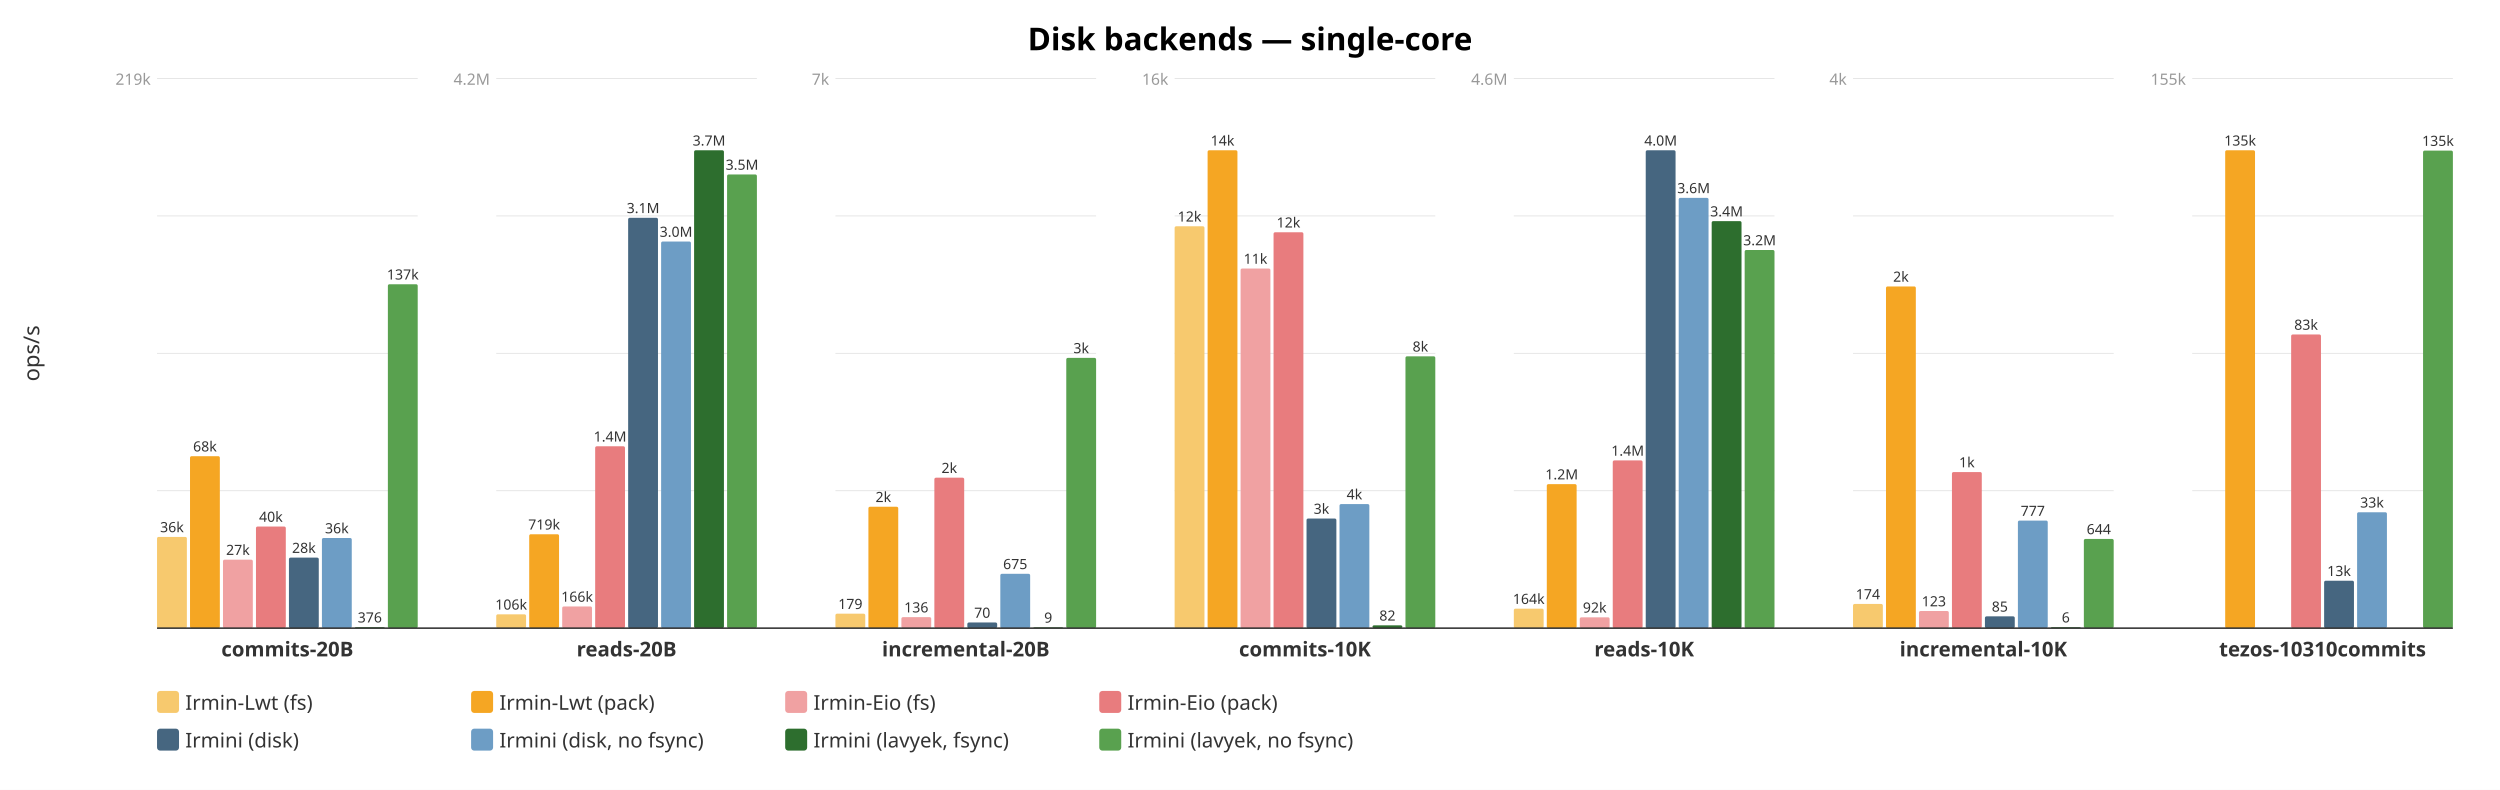
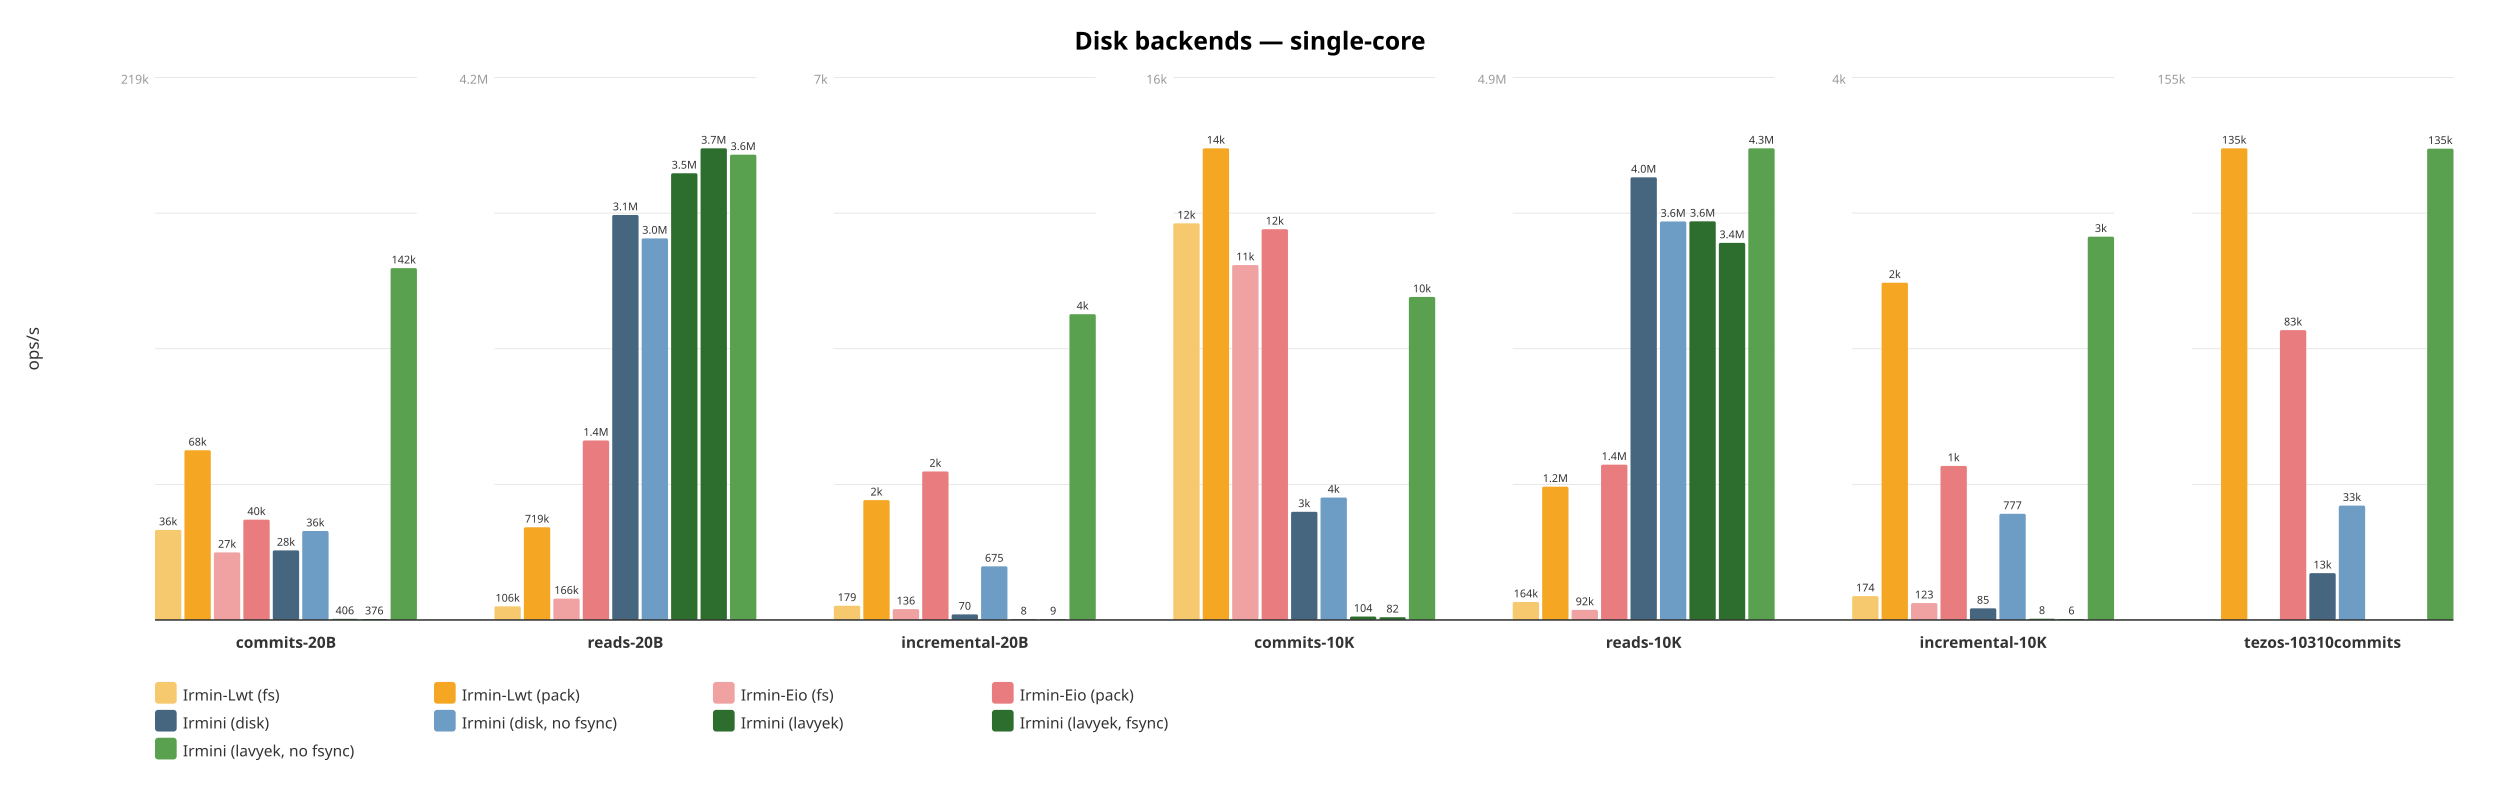
- <svg xmlns="http://www.w3.org/2000/svg" width="1592" height="503" font-family="system-ui, sans-serif" font-size="14">
-   <rect width="1592" height="503" fill="white" />
+ <svg xmlns="http://www.w3.org/2000/svg" width="1613" height="509" font-family="system-ui, sans-serif" font-size="11">
+   <rect width="1613" height="509" fill="white" />
  <defs>
</defs>
-   <text x="796.0" y="32" text-anchor="middle" font-size="20" font-weight="bold">Disk backends — single-core</text>
+   <text x="806.5" y="32" text-anchor="middle" font-size="16" font-weight="bold">Disk backends — single-core</text>
  <g transform="translate(100,50)">
-     <text x="-75" y="175.0" text-anchor="middle" font-size="14" fill="#333" transform="rotate(-90,-75,175.0)">ops/s</text>
-     <line x1="0" y1="262.5" x2="166" y2="262.5" stroke="#e0e0e0" stroke-width="0.5" />
-     <line x1="0" y1="175.0" x2="166" y2="175.0" stroke="#e0e0e0" stroke-width="0.5" />
-     <line x1="0" y1="87.5" x2="166" y2="87.5" stroke="#e0e0e0" stroke-width="0.5" />
-     <line x1="0" y1="0.0" x2="166" y2="0.0" stroke="#e0e0e0" stroke-width="0.5" />
-     <text x="-4.0" y="4.0" text-anchor="end" font-size="10" fill="#999">219k</text>
-     <rect x="0.0" y="291.9" width="19" height="58.1" fill="#f7c96e" rx="1" />
-     <text x="9.5" y="288.9" text-anchor="middle" font-size="9" fill="#333">36k</text>
-     <rect x="21.0" y="240.5" width="19" height="109.5" fill="#f5a623" rx="1" />
-     <text x="30.5" y="237.5" text-anchor="middle" font-size="9" fill="#333">68k</text>
-     <rect x="42.0" y="306.4" width="19" height="43.6" fill="#f0a1a2" rx="1" />
-     <text x="51.5" y="303.4" text-anchor="middle" font-size="9" fill="#333">27k</text>
-     <rect x="63.0" y="285.3" width="19" height="64.7" fill="#e87c7e" rx="1" />
-     <text x="72.5" y="282.3" text-anchor="middle" font-size="9" fill="#333">40k</text>
-     <rect x="84.0" y="305.1" width="19" height="44.9" fill="#466680" rx="1" />
-     <text x="93.5" y="302.1" text-anchor="middle" font-size="9" fill="#333">28k</text>
-     <rect x="105.0" y="292.6" width="19" height="57.4" fill="#6d9dc5" rx="1" />
-     <text x="114.5" y="289.6" text-anchor="middle" font-size="9" fill="#333">36k</text>
-     <rect x="126.0" y="349.4" width="19" height="0.6" fill="#2d6e2e" rx="1" />
-     <text x="135.5" y="346.4" text-anchor="middle" font-size="9" fill="#333">376</text>
-     <rect x="147.0" y="131.0" width="19" height="219.0" fill="#59a14f" rx="1" />
-     <text x="156.5" y="128.0" text-anchor="middle" font-size="9" fill="#333">137k</text>
-     <text x="83.0" y="368" text-anchor="middle" font-size="13" font-weight="bold" fill="#333">commits-20B</text>
-     <line x1="216" y1="262.5" x2="382" y2="262.5" stroke="#e0e0e0" stroke-width="0.5" />
-     <line x1="216" y1="175.0" x2="382" y2="175.0" stroke="#e0e0e0" stroke-width="0.5" />
-     <line x1="216" y1="87.5" x2="382" y2="87.5" stroke="#e0e0e0" stroke-width="0.5" />
-     <line x1="216" y1="0.0" x2="382" y2="0.0" stroke="#e0e0e0" stroke-width="0.5" />
-     <text x="212.0" y="4.0" text-anchor="end" font-size="10" fill="#999">4.2M</text>
-     <rect x="216.0" y="341.2" width="19" height="8.8" fill="#f7c96e" rx="1" />
-     <text x="225.5" y="338.2" text-anchor="middle" font-size="9" fill="#333">106k</text>
-     <rect x="237.0" y="290.2" width="19" height="59.8" fill="#f5a623" rx="1" />
-     <text x="246.5" y="287.2" text-anchor="middle" font-size="9" fill="#333">719k</text>
-     <rect x="258.0" y="336.2" width="19" height="13.8" fill="#f0a1a2" rx="1" />
-     <text x="267.5" y="333.2" text-anchor="middle" font-size="9" fill="#333">166k</text>
-     <rect x="279.0" y="234.2" width="19" height="115.8" fill="#e87c7e" rx="1" />
-     <text x="288.5" y="231.2" text-anchor="middle" font-size="9" fill="#333">1.4M</text>
-     <rect x="300.0" y="88.7" width="19" height="261.3" fill="#466680" rx="1" />
-     <text x="309.5" y="85.7" text-anchor="middle" font-size="9" fill="#333">3.1M</text>
-     <rect x="321.0" y="103.8" width="19" height="246.2" fill="#6d9dc5" rx="1" />
-     <text x="330.5" y="100.8" text-anchor="middle" font-size="9" fill="#333">3.0M</text>
-     <rect x="342.0" y="45.7" width="19" height="304.3" fill="#2d6e2e" rx="1" />
-     <text x="351.5" y="42.7" text-anchor="middle" font-size="9" fill="#333">3.7M</text>
-     <rect x="363.0" y="61.1" width="19" height="288.9" fill="#59a14f" rx="1" />
-     <text x="372.5" y="58.1" text-anchor="middle" font-size="9" fill="#333">3.5M</text>
-     <text x="299.0" y="368" text-anchor="middle" font-size="13" font-weight="bold" fill="#333">reads-20B</text>
-     <line x1="432" y1="262.5" x2="598" y2="262.5" stroke="#e0e0e0" stroke-width="0.5" />
-     <line x1="432" y1="175.0" x2="598" y2="175.0" stroke="#e0e0e0" stroke-width="0.5" />
-     <line x1="432" y1="87.5" x2="598" y2="87.5" stroke="#e0e0e0" stroke-width="0.5" />
-     <line x1="432" y1="0.0" x2="598" y2="0.0" stroke="#e0e0e0" stroke-width="0.5" />
-     <text x="428.0" y="4.0" text-anchor="end" font-size="10" fill="#999">7k</text>
-     <rect x="432.0" y="340.8" width="19" height="9.2" fill="#f7c96e" rx="1" />
-     <text x="441.5" y="337.8" text-anchor="middle" font-size="9" fill="#333">179</text>
-     <rect x="453.0" y="272.7" width="19" height="77.3" fill="#f5a623" rx="1" />
-     <text x="462.5" y="269.7" text-anchor="middle" font-size="9" fill="#333">2k</text>
-     <rect x="474.0" y="343.0" width="19" height="7.0" fill="#f0a1a2" rx="1" />
-     <text x="483.5" y="340.0" text-anchor="middle" font-size="9" fill="#333">136</text>
-     <rect x="495.0" y="254.2" width="19" height="95.8" fill="#e87c7e" rx="1" />
-     <text x="504.5" y="251.2" text-anchor="middle" font-size="9" fill="#333">2k</text>
-     <rect x="516.0" y="346.4" width="19" height="3.6" fill="#466680" rx="1" />
-     <text x="525.5" y="343.4" text-anchor="middle" font-size="9" fill="#333">70</text>
-     <rect x="537.0" y="315.4" width="19" height="34.6" fill="#6d9dc5" rx="1" />
-     <text x="546.5" y="312.4" text-anchor="middle" font-size="9" fill="#333">675</text>
-     <rect x="558.0" y="349.5" width="19" height="0.5" fill="#2d6e2e" rx="1" />
-     <text x="567.5" y="346.5" text-anchor="middle" font-size="9" fill="#333">9</text>
-     <rect x="579.0" y="177.9" width="19" height="172.1" fill="#59a14f" rx="1" />
-     <text x="588.5" y="174.9" text-anchor="middle" font-size="9" fill="#333">3k</text>
-     <text x="515.0" y="368" text-anchor="middle" font-size="13" font-weight="bold" fill="#333">incremental-20B</text>
-     <line x1="648" y1="262.5" x2="814" y2="262.5" stroke="#e0e0e0" stroke-width="0.5" />
-     <line x1="648" y1="175.0" x2="814" y2="175.0" stroke="#e0e0e0" stroke-width="0.5" />
-     <line x1="648" y1="87.5" x2="814" y2="87.5" stroke="#e0e0e0" stroke-width="0.5" />
-     <line x1="648" y1="0.0" x2="814" y2="0.0" stroke="#e0e0e0" stroke-width="0.5" />
-     <text x="644.0" y="4.0" text-anchor="end" font-size="10" fill="#999">16k</text>
-     <rect x="648.0" y="94.1" width="19" height="255.9" fill="#f7c96e" rx="1" />
-     <text x="657.5" y="91.1" text-anchor="middle" font-size="9" fill="#333">12k</text>
-     <rect x="669.0" y="45.7" width="19" height="304.3" fill="#f5a623" rx="1" />
-     <text x="678.5" y="42.7" text-anchor="middle" font-size="9" fill="#333">14k</text>
-     <rect x="690.0" y="121.0" width="19" height="229.0" fill="#f0a1a2" rx="1" />
-     <text x="699.5" y="118.0" text-anchor="middle" font-size="9" fill="#333">11k</text>
-     <rect x="711.0" y="97.9" width="19" height="252.1" fill="#e87c7e" rx="1" />
-     <text x="720.5" y="94.9" text-anchor="middle" font-size="9" fill="#333">12k</text>
-     <rect x="732.0" y="280.2" width="19" height="69.8" fill="#466680" rx="1" />
-     <text x="741.5" y="277.2" text-anchor="middle" font-size="9" fill="#333">3k</text>
-     <rect x="753.0" y="271.0" width="19" height="79.0" fill="#6d9dc5" rx="1" />
-     <text x="762.5" y="268.0" text-anchor="middle" font-size="9" fill="#333">4k</text>
-     <rect x="774.0" y="348.2" width="19" height="1.8" fill="#2d6e2e" rx="1" />
-     <text x="783.5" y="345.2" text-anchor="middle" font-size="9" fill="#333">82</text>
-     <rect x="795.0" y="176.9" width="19" height="173.1" fill="#59a14f" rx="1" />
-     <text x="804.5" y="173.9" text-anchor="middle" font-size="9" fill="#333">8k</text>
-     <text x="731.0" y="368" text-anchor="middle" font-size="13" font-weight="bold" fill="#333">commits-10K</text>
-     <line x1="864" y1="262.5" x2="1030" y2="262.5" stroke="#e0e0e0" stroke-width="0.5" />
-     <line x1="864" y1="175.0" x2="1030" y2="175.0" stroke="#e0e0e0" stroke-width="0.5" />
-     <line x1="864" y1="87.5" x2="1030" y2="87.5" stroke="#e0e0e0" stroke-width="0.5" />
-     <line x1="864" y1="0.0" x2="1030" y2="0.0" stroke="#e0e0e0" stroke-width="0.5" />
-     <text x="860.0" y="4.0" text-anchor="end" font-size="10" fill="#999">4.6M</text>
-     <rect x="864.0" y="337.6" width="19" height="12.4" fill="#f7c96e" rx="1" />
-     <text x="873.5" y="334.6" text-anchor="middle" font-size="9" fill="#333">164k</text>
-     <rect x="885.0" y="258.3" width="19" height="91.7" fill="#f5a623" rx="1" />
-     <text x="894.5" y="255.3" text-anchor="middle" font-size="9" fill="#333">1.2M</text>
-     <rect x="906.0" y="343.1" width="19" height="6.9" fill="#f0a1a2" rx="1" />
-     <text x="915.5" y="340.1" text-anchor="middle" font-size="9" fill="#333">92k</text>
-     <rect x="927.0" y="243.2" width="19" height="106.8" fill="#e87c7e" rx="1" />
-     <text x="936.5" y="240.2" text-anchor="middle" font-size="9" fill="#333">1.4M</text>
-     <rect x="948.0" y="45.7" width="19" height="304.3" fill="#466680" rx="1" />
-     <text x="957.5" y="42.7" text-anchor="middle" font-size="9" fill="#333">4.0M</text>
-     <rect x="969.0" y="76.0" width="19" height="274.0" fill="#6d9dc5" rx="1" />
-     <text x="978.5" y="73.0" text-anchor="middle" font-size="9" fill="#333">3.6M</text>
-     <rect x="990.0" y="90.8" width="19" height="259.2" fill="#2d6e2e" rx="1" />
-     <text x="999.5" y="87.8" text-anchor="middle" font-size="9" fill="#333">3.4M</text>
-     <rect x="1011.0" y="109.2" width="19" height="240.8" fill="#59a14f" rx="1" />
-     <text x="1020.5" y="106.2" text-anchor="middle" font-size="9" fill="#333">3.2M</text>
-     <text x="947.0" y="368" text-anchor="middle" font-size="13" font-weight="bold" fill="#333">reads-10K</text>
-     <line x1="1080" y1="262.5" x2="1246" y2="262.5" stroke="#e0e0e0" stroke-width="0.5" />
-     <line x1="1080" y1="175.0" x2="1246" y2="175.0" stroke="#e0e0e0" stroke-width="0.5" />
-     <line x1="1080" y1="87.5" x2="1246" y2="87.5" stroke="#e0e0e0" stroke-width="0.5" />
-     <line x1="1080" y1="0.0" x2="1246" y2="0.0" stroke="#e0e0e0" stroke-width="0.5" />
-     <text x="1076.0" y="4.0" text-anchor="end" font-size="10" fill="#999">4k</text>
-     <rect x="1080.0" y="334.6" width="19" height="15.4" fill="#f7c96e" rx="1" />
-     <text x="1089.5" y="331.6" text-anchor="middle" font-size="9" fill="#333">174</text>
-     <rect x="1101.0" y="132.4" width="19" height="217.6" fill="#f5a623" rx="1" />
-     <text x="1110.5" y="129.4" text-anchor="middle" font-size="9" fill="#333">2k</text>
-     <rect x="1122.0" y="339.1" width="19" height="10.9" fill="#f0a1a2" rx="1" />
-     <text x="1131.5" y="336.1" text-anchor="middle" font-size="9" fill="#333">123</text>
-     <rect x="1143.0" y="250.6" width="19" height="99.4" fill="#e87c7e" rx="1" />
-     <text x="1152.5" y="247.6" text-anchor="middle" font-size="9" fill="#333">1k</text>
-     <rect x="1164.0" y="342.5" width="19" height="7.5" fill="#466680" rx="1" />
-     <text x="1173.5" y="339.5" text-anchor="middle" font-size="9" fill="#333">85</text>
-     <rect x="1185.0" y="281.5" width="19" height="68.5" fill="#6d9dc5" rx="1" />
-     <text x="1194.5" y="278.5" text-anchor="middle" font-size="9" fill="#333">777</text>
-     <rect x="1206.0" y="349.4" width="19" height="0.6" fill="#2d6e2e" rx="1" />
-     <text x="1215.5" y="346.4" text-anchor="middle" font-size="9" fill="#333">6</text>
-     <rect x="1227.0" y="293.2" width="19" height="56.8" fill="#59a14f" rx="1" />
-     <text x="1236.5" y="290.2" text-anchor="middle" font-size="9" fill="#333">644</text>
-     <text x="1163.0" y="368" text-anchor="middle" font-size="13" font-weight="bold" fill="#333">incremental-10K</text>
-     <line x1="1296" y1="262.5" x2="1462" y2="262.5" stroke="#e0e0e0" stroke-width="0.5" />
-     <line x1="1296" y1="175.0" x2="1462" y2="175.0" stroke="#e0e0e0" stroke-width="0.5" />
-     <line x1="1296" y1="87.5" x2="1462" y2="87.5" stroke="#e0e0e0" stroke-width="0.5" />
-     <line x1="1296" y1="0.0" x2="1462" y2="0.0" stroke="#e0e0e0" stroke-width="0.5" />
-     <text x="1292.0" y="4.0" text-anchor="end" font-size="10" fill="#999">155k</text>
-     <rect x="1317.0" y="45.7" width="19" height="304.3" fill="#f5a623" rx="1" />
-     <text x="1326.5" y="42.7" text-anchor="middle" font-size="9" fill="#333">135k</text>
-     <rect x="1359.0" y="163.0" width="19" height="187.0" fill="#e87c7e" rx="1" />
-     <text x="1368.5" y="160.0" text-anchor="middle" font-size="9" fill="#333">83k</text>
-     <rect x="1380.0" y="319.8" width="19" height="30.2" fill="#466680" rx="1" />
-     <text x="1389.5" y="316.8" text-anchor="middle" font-size="9" fill="#333">13k</text>
-     <rect x="1401.0" y="276.2" width="19" height="73.8" fill="#6d9dc5" rx="1" />
-     <text x="1410.5" y="273.2" text-anchor="middle" font-size="9" fill="#333">33k</text>
-     <rect x="1443.0" y="45.9" width="19" height="304.1" fill="#59a14f" rx="1" />
-     <text x="1452.5" y="42.9" text-anchor="middle" font-size="9" fill="#333">135k</text>
-     <text x="1379.0" y="368" text-anchor="middle" font-size="13" font-weight="bold" fill="#333">tezos-10310commits</text>
-     <line x1="0" y1="350" x2="1462" y2="350" stroke="#333" stroke-width="1" />
+     <text x="-75" y="175.0" text-anchor="middle" font-size="11" fill="#333" transform="rotate(-90,-75,175.0)">ops/s</text>
+     <line x1="0" y1="262.5" x2="169" y2="262.5" stroke="#e0e0e0" stroke-width="0.5" />
+     <line x1="0" y1="175.0" x2="169" y2="175.0" stroke="#e0e0e0" stroke-width="0.5" />
+     <line x1="0" y1="87.5" x2="169" y2="87.5" stroke="#e0e0e0" stroke-width="0.5" />
+     <line x1="0" y1="0.0" x2="169" y2="0.0" stroke="#e0e0e0" stroke-width="0.5" />
+     <text x="-4.0" y="4.0" text-anchor="end" font-size="8" fill="#999">219k</text>
+     <rect x="0.0" y="291.9" width="17" height="58.1" fill="#f7c96e" rx="1" />
+     <text x="8.5" y="288.9" text-anchor="middle" font-size="7" fill="#333">36k</text>
+     <rect x="19.0" y="240.5" width="17" height="109.5" fill="#f5a623" rx="1" />
+     <text x="27.5" y="237.5" text-anchor="middle" font-size="7" fill="#333">68k</text>
+     <rect x="38.0" y="306.4" width="17" height="43.6" fill="#f0a1a2" rx="1" />
+     <text x="46.5" y="303.4" text-anchor="middle" font-size="7" fill="#333">27k</text>
+     <rect x="57.0" y="285.3" width="17" height="64.7" fill="#e87c7e" rx="1" />
+     <text x="65.5" y="282.3" text-anchor="middle" font-size="7" fill="#333">40k</text>
+     <rect x="76.0" y="305.1" width="17" height="44.9" fill="#466680" rx="1" />
+     <text x="84.5" y="302.1" text-anchor="middle" font-size="7" fill="#333">28k</text>
+     <rect x="95.0" y="292.6" width="17" height="57.4" fill="#6d9dc5" rx="1" />
+     <text x="103.5" y="289.6" text-anchor="middle" font-size="7" fill="#333">36k</text>
+     <rect x="114.0" y="349.3" width="17" height="0.7" fill="#2d6e2e" rx="1" />
+     <text x="122.5" y="346.3" text-anchor="middle" font-size="7" fill="#333">406</text>
+     <rect x="133.0" y="349.4" width="17" height="0.6" fill="#2d6e2e" rx="1" />
+     <text x="141.5" y="346.4" text-anchor="middle" font-size="7" fill="#333">376</text>
+     <rect x="152.0" y="123.0" width="17" height="227.0" fill="#59a14f" rx="1" />
+     <text x="160.5" y="120.0" text-anchor="middle" font-size="7" fill="#333">142k</text>
+     <text x="84.5" y="368" text-anchor="middle" font-size="10" font-weight="bold" fill="#333">commits-20B</text>
+     <line x1="219" y1="262.5" x2="388" y2="262.5" stroke="#e0e0e0" stroke-width="0.5" />
+     <line x1="219" y1="175.0" x2="388" y2="175.0" stroke="#e0e0e0" stroke-width="0.5" />
+     <line x1="219" y1="87.5" x2="388" y2="87.5" stroke="#e0e0e0" stroke-width="0.5" />
+     <line x1="219" y1="0.0" x2="388" y2="0.0" stroke="#e0e0e0" stroke-width="0.5" />
+     <text x="215.0" y="4.0" text-anchor="end" font-size="8" fill="#999">4.2M</text>
+     <rect x="219.0" y="341.2" width="17" height="8.8" fill="#f7c96e" rx="1" />
+     <text x="227.5" y="338.2" text-anchor="middle" font-size="7" fill="#333">106k</text>
+     <rect x="238.0" y="290.2" width="17" height="59.8" fill="#f5a623" rx="1" />
+     <text x="246.5" y="287.2" text-anchor="middle" font-size="7" fill="#333">719k</text>
+     <rect x="257.0" y="336.2" width="17" height="13.8" fill="#f0a1a2" rx="1" />
+     <text x="265.5" y="333.2" text-anchor="middle" font-size="7" fill="#333">166k</text>
+     <rect x="276.0" y="234.2" width="17" height="115.8" fill="#e87c7e" rx="1" />
+     <text x="284.5" y="231.2" text-anchor="middle" font-size="7" fill="#333">1.4M</text>
+     <rect x="295.0" y="88.7" width="17" height="261.3" fill="#466680" rx="1" />
+     <text x="303.5" y="85.7" text-anchor="middle" font-size="7" fill="#333">3.1M</text>
+     <rect x="314.0" y="103.8" width="17" height="246.2" fill="#6d9dc5" rx="1" />
+     <text x="322.5" y="100.8" text-anchor="middle" font-size="7" fill="#333">3.0M</text>
+     <rect x="333.0" y="61.8" width="17" height="288.2" fill="#2d6e2e" rx="1" />
+     <text x="341.5" y="58.8" text-anchor="middle" font-size="7" fill="#333">3.5M</text>
+     <rect x="352.0" y="45.7" width="17" height="304.3" fill="#2d6e2e" rx="1" />
+     <text x="360.5" y="42.7" text-anchor="middle" font-size="7" fill="#333">3.7M</text>
+     <rect x="371.0" y="49.8" width="17" height="300.2" fill="#59a14f" rx="1" />
+     <text x="379.5" y="46.8" text-anchor="middle" font-size="7" fill="#333">3.6M</text>
+     <text x="303.5" y="368" text-anchor="middle" font-size="10" font-weight="bold" fill="#333">reads-20B</text>
+     <line x1="438" y1="262.5" x2="607" y2="262.5" stroke="#e0e0e0" stroke-width="0.5" />
+     <line x1="438" y1="175.0" x2="607" y2="175.0" stroke="#e0e0e0" stroke-width="0.5" />
+     <line x1="438" y1="87.5" x2="607" y2="87.5" stroke="#e0e0e0" stroke-width="0.5" />
+     <line x1="438" y1="0.0" x2="607" y2="0.0" stroke="#e0e0e0" stroke-width="0.5" />
+     <text x="434.0" y="4.0" text-anchor="end" font-size="8" fill="#999">7k</text>
+     <rect x="438.0" y="340.8" width="17" height="9.2" fill="#f7c96e" rx="1" />
+     <text x="446.5" y="337.8" text-anchor="middle" font-size="7" fill="#333">179</text>
+     <rect x="457.0" y="272.7" width="17" height="77.3" fill="#f5a623" rx="1" />
+     <text x="465.5" y="269.7" text-anchor="middle" font-size="7" fill="#333">2k</text>
+     <rect x="476.0" y="343.0" width="17" height="7.0" fill="#f0a1a2" rx="1" />
+     <text x="484.5" y="340.0" text-anchor="middle" font-size="7" fill="#333">136</text>
+     <rect x="495.0" y="254.2" width="17" height="95.8" fill="#e87c7e" rx="1" />
+     <text x="503.5" y="251.2" text-anchor="middle" font-size="7" fill="#333">2k</text>
+     <rect x="514.0" y="346.4" width="17" height="3.6" fill="#466680" rx="1" />
+     <text x="522.5" y="343.4" text-anchor="middle" font-size="7" fill="#333">70</text>
+     <rect x="533.0" y="315.4" width="17" height="34.6" fill="#6d9dc5" rx="1" />
+     <text x="541.5" y="312.4" text-anchor="middle" font-size="7" fill="#333">675</text>
+     <rect x="552.0" y="349.5" width="17" height="0.5" fill="#2d6e2e" rx="1" />
+     <text x="560.5" y="346.5" text-anchor="middle" font-size="7" fill="#333">8</text>
+     <rect x="571.0" y="349.5" width="17" height="0.5" fill="#2d6e2e" rx="1" />
+     <text x="579.5" y="346.5" text-anchor="middle" font-size="7" fill="#333">9</text>
+     <rect x="590.0" y="152.7" width="17" height="197.3" fill="#59a14f" rx="1" />
+     <text x="598.5" y="149.7" text-anchor="middle" font-size="7" fill="#333">4k</text>
+     <text x="522.5" y="368" text-anchor="middle" font-size="10" font-weight="bold" fill="#333">incremental-20B</text>
+     <line x1="657" y1="262.5" x2="826" y2="262.5" stroke="#e0e0e0" stroke-width="0.5" />
+     <line x1="657" y1="175.0" x2="826" y2="175.0" stroke="#e0e0e0" stroke-width="0.5" />
+     <line x1="657" y1="87.5" x2="826" y2="87.5" stroke="#e0e0e0" stroke-width="0.5" />
+     <line x1="657" y1="0.0" x2="826" y2="0.0" stroke="#e0e0e0" stroke-width="0.5" />
+     <text x="653.0" y="4.0" text-anchor="end" font-size="8" fill="#999">16k</text>
+     <rect x="657.0" y="94.1" width="17" height="255.9" fill="#f7c96e" rx="1" />
+     <text x="665.5" y="91.1" text-anchor="middle" font-size="7" fill="#333">12k</text>
+     <rect x="676.0" y="45.7" width="17" height="304.3" fill="#f5a623" rx="1" />
+     <text x="684.5" y="42.7" text-anchor="middle" font-size="7" fill="#333">14k</text>
+     <rect x="695.0" y="121.0" width="17" height="229.0" fill="#f0a1a2" rx="1" />
+     <text x="703.5" y="118.0" text-anchor="middle" font-size="7" fill="#333">11k</text>
+     <rect x="714.0" y="97.9" width="17" height="252.1" fill="#e87c7e" rx="1" />
+     <text x="722.5" y="94.9" text-anchor="middle" font-size="7" fill="#333">12k</text>
+     <rect x="733.0" y="280.2" width="17" height="69.8" fill="#466680" rx="1" />
+     <text x="741.5" y="277.2" text-anchor="middle" font-size="7" fill="#333">3k</text>
+     <rect x="752.0" y="271.0" width="17" height="79.0" fill="#6d9dc5" rx="1" />
+     <text x="760.5" y="268.0" text-anchor="middle" font-size="7" fill="#333">4k</text>
+     <rect x="771.0" y="347.8" width="17" height="2.2" fill="#2d6e2e" rx="1" />
+     <text x="779.5" y="344.8" text-anchor="middle" font-size="7" fill="#333">104</text>
+     <rect x="790.0" y="348.2" width="17" height="1.8" fill="#2d6e2e" rx="1" />
+     <text x="798.5" y="345.2" text-anchor="middle" font-size="7" fill="#333">82</text>
+     <rect x="809.0" y="141.6" width="17" height="208.4" fill="#59a14f" rx="1" />
+     <text x="817.5" y="138.6" text-anchor="middle" font-size="7" fill="#333">10k</text>
+     <text x="741.5" y="368" text-anchor="middle" font-size="10" font-weight="bold" fill="#333">commits-10K</text>
+     <line x1="876" y1="262.5" x2="1045" y2="262.5" stroke="#e0e0e0" stroke-width="0.5" />
+     <line x1="876" y1="175.0" x2="1045" y2="175.0" stroke="#e0e0e0" stroke-width="0.5" />
+     <line x1="876" y1="87.5" x2="1045" y2="87.5" stroke="#e0e0e0" stroke-width="0.5" />
+     <line x1="876" y1="0.0" x2="1045" y2="0.0" stroke="#e0e0e0" stroke-width="0.5" />
+     <text x="872.0" y="4.0" text-anchor="end" font-size="8" fill="#999">4.9M</text>
+     <rect x="876.0" y="338.4" width="17" height="11.6" fill="#f7c96e" rx="1" />
+     <text x="884.5" y="335.4" text-anchor="middle" font-size="7" fill="#333">164k</text>
+     <rect x="895.0" y="264.0" width="17" height="86.0" fill="#f5a623" rx="1" />
+     <text x="903.5" y="261.0" text-anchor="middle" font-size="7" fill="#333">1.2M</text>
+     <rect x="914.0" y="343.5" width="17" height="6.5" fill="#f0a1a2" rx="1" />
+     <text x="922.5" y="340.5" text-anchor="middle" font-size="7" fill="#333">92k</text>
+     <rect x="933.0" y="249.8" width="17" height="100.2" fill="#e87c7e" rx="1" />
+     <text x="941.5" y="246.8" text-anchor="middle" font-size="7" fill="#333">1.4M</text>
+     <rect x="952.0" y="64.4" width="17" height="285.6" fill="#466680" rx="1" />
+     <text x="960.5" y="61.4" text-anchor="middle" font-size="7" fill="#333">4.0M</text>
+     <rect x="971.0" y="92.9" width="17" height="257.1" fill="#6d9dc5" rx="1" />
+     <text x="979.5" y="89.9" text-anchor="middle" font-size="7" fill="#333">3.6M</text>
+     <rect x="990.0" y="92.8" width="17" height="257.2" fill="#2d6e2e" rx="1" />
+     <text x="998.5" y="89.8" text-anchor="middle" font-size="7" fill="#333">3.6M</text>
+     <rect x="1009.0" y="106.7" width="17" height="243.3" fill="#2d6e2e" rx="1" />
+     <text x="1017.5" y="103.7" text-anchor="middle" font-size="7" fill="#333">3.4M</text>
+     <rect x="1028.0" y="45.7" width="17" height="304.3" fill="#59a14f" rx="1" />
+     <text x="1036.5" y="42.7" text-anchor="middle" font-size="7" fill="#333">4.3M</text>
+     <text x="960.5" y="368" text-anchor="middle" font-size="10" font-weight="bold" fill="#333">reads-10K</text>
+     <line x1="1095" y1="262.5" x2="1264" y2="262.5" stroke="#e0e0e0" stroke-width="0.5" />
+     <line x1="1095" y1="175.0" x2="1264" y2="175.0" stroke="#e0e0e0" stroke-width="0.5" />
+     <line x1="1095" y1="87.5" x2="1264" y2="87.5" stroke="#e0e0e0" stroke-width="0.5" />
+     <line x1="1095" y1="0.0" x2="1264" y2="0.0" stroke="#e0e0e0" stroke-width="0.5" />
+     <text x="1091.0" y="4.0" text-anchor="end" font-size="8" fill="#999">4k</text>
+     <rect x="1095.0" y="334.6" width="17" height="15.4" fill="#f7c96e" rx="1" />
+     <text x="1103.5" y="331.6" text-anchor="middle" font-size="7" fill="#333">174</text>
+     <rect x="1114.0" y="132.4" width="17" height="217.6" fill="#f5a623" rx="1" />
+     <text x="1122.5" y="129.4" text-anchor="middle" font-size="7" fill="#333">2k</text>
+     <rect x="1133.0" y="339.1" width="17" height="10.9" fill="#f0a1a2" rx="1" />
+     <text x="1141.5" y="336.1" text-anchor="middle" font-size="7" fill="#333">123</text>
+     <rect x="1152.0" y="250.6" width="17" height="99.4" fill="#e87c7e" rx="1" />
+     <text x="1160.5" y="247.6" text-anchor="middle" font-size="7" fill="#333">1k</text>
+     <rect x="1171.0" y="342.5" width="17" height="7.5" fill="#466680" rx="1" />
+     <text x="1179.5" y="339.5" text-anchor="middle" font-size="7" fill="#333">85</text>
+     <rect x="1190.0" y="281.5" width="17" height="68.5" fill="#6d9dc5" rx="1" />
+     <text x="1198.5" y="278.5" text-anchor="middle" font-size="7" fill="#333">777</text>
+     <rect x="1209.0" y="349.2" width="17" height="0.8" fill="#2d6e2e" rx="1" />
+     <text x="1217.5" y="346.2" text-anchor="middle" font-size="7" fill="#333">8</text>
+     <rect x="1228.0" y="349.4" width="17" height="0.6" fill="#2d6e2e" rx="1" />
+     <text x="1236.5" y="346.4" text-anchor="middle" font-size="7" fill="#333">6</text>
+     <rect x="1247.0" y="102.7" width="17" height="247.3" fill="#59a14f" rx="1" />
+     <text x="1255.5" y="99.7" text-anchor="middle" font-size="7" fill="#333">3k</text>
+     <text x="1179.5" y="368" text-anchor="middle" font-size="10" font-weight="bold" fill="#333">incremental-10K</text>
+     <line x1="1314" y1="262.5" x2="1483" y2="262.5" stroke="#e0e0e0" stroke-width="0.5" />
+     <line x1="1314" y1="175.0" x2="1483" y2="175.0" stroke="#e0e0e0" stroke-width="0.5" />
+     <line x1="1314" y1="87.5" x2="1483" y2="87.5" stroke="#e0e0e0" stroke-width="0.5" />
+     <line x1="1314" y1="0.0" x2="1483" y2="0.0" stroke="#e0e0e0" stroke-width="0.5" />
+     <text x="1310.0" y="4.0" text-anchor="end" font-size="8" fill="#999">155k</text>
+     <rect x="1333.0" y="45.7" width="17" height="304.3" fill="#f5a623" rx="1" />
+     <text x="1341.5" y="42.7" text-anchor="middle" font-size="7" fill="#333">135k</text>
+     <rect x="1371.0" y="163.0" width="17" height="187.0" fill="#e87c7e" rx="1" />
+     <text x="1379.5" y="160.0" text-anchor="middle" font-size="7" fill="#333">83k</text>
+     <rect x="1390.0" y="319.8" width="17" height="30.2" fill="#466680" rx="1" />
+     <text x="1398.5" y="316.8" text-anchor="middle" font-size="7" fill="#333">13k</text>
+     <rect x="1409.0" y="276.2" width="17" height="73.8" fill="#6d9dc5" rx="1" />
+     <text x="1417.5" y="273.2" text-anchor="middle" font-size="7" fill="#333">33k</text>
+     <rect x="1466.0" y="45.9" width="17" height="304.1" fill="#59a14f" rx="1" />
+     <text x="1474.5" y="42.9" text-anchor="middle" font-size="7" fill="#333">135k</text>
+     <text x="1398.5" y="368" text-anchor="middle" font-size="10" font-weight="bold" fill="#333">tezos-10310commits</text>
+     <line x1="0" y1="350" x2="1483" y2="350" stroke="#333" stroke-width="1" />
  </g>
  <g transform="translate(100,440)">
    <rect x="0" y="0" width="14" height="14" fill="#f7c96e" rx="2" />
-     <text x="18" y="12" font-size="13" fill="#333">Irmin-Lwt (fs)</text>
-     <rect x="200" y="0" width="14" height="14" fill="#f5a623" rx="2" />
-     <text x="218" y="12" font-size="13" fill="#333">Irmin-Lwt (pack)</text>
-     <rect x="400" y="0" width="14" height="14" fill="#f0a1a2" rx="2" />
-     <text x="418" y="12" font-size="13" fill="#333">Irmin-Eio (fs)</text>
-     <rect x="600" y="0" width="14" height="14" fill="#e87c7e" rx="2" />
-     <text x="618" y="12" font-size="13" fill="#333">Irmin-Eio (pack)</text>
-     <rect x="0" y="24" width="14" height="14" fill="#466680" rx="2" />
-     <text x="18" y="36" font-size="13" fill="#333">Irmini (disk)</text>
-     <rect x="200" y="24" width="14" height="14" fill="#6d9dc5" rx="2" />
-     <text x="218" y="36" font-size="13" fill="#333">Irmini (disk, no fsync)</text>
-     <rect x="400" y="24" width="14" height="14" fill="#2d6e2e" rx="2" />
-     <text x="418" y="36" font-size="13" fill="#333">Irmini (lavyek, fsync)</text>
-     <rect x="600" y="24" width="14" height="14" fill="#59a14f" rx="2" />
-     <text x="618" y="36" font-size="13" fill="#333">Irmini (lavyek, no fsync)</text>
+     <text x="18" y="12" font-size="10" fill="#333">Irmin-Lwt (fs)</text>
+     <rect x="180" y="0" width="14" height="14" fill="#f5a623" rx="2" />
+     <text x="198" y="12" font-size="10" fill="#333">Irmin-Lwt (pack)</text>
+     <rect x="360" y="0" width="14" height="14" fill="#f0a1a2" rx="2" />
+     <text x="378" y="12" font-size="10" fill="#333">Irmin-Eio (fs)</text>
+     <rect x="540" y="0" width="14" height="14" fill="#e87c7e" rx="2" />
+     <text x="558" y="12" font-size="10" fill="#333">Irmin-Eio (pack)</text>
+     <rect x="0" y="18" width="14" height="14" fill="#466680" rx="2" />
+     <text x="18" y="30" font-size="10" fill="#333">Irmini (disk)</text>
+     <rect x="180" y="18" width="14" height="14" fill="#6d9dc5" rx="2" />
+     <text x="198" y="30" font-size="10" fill="#333">Irmini (disk, no fsync)</text>
+     <rect x="360" y="18" width="14" height="14" fill="#2d6e2e" rx="2" />
+     <text x="378" y="30" font-size="10" fill="#333">Irmini (lavyek)</text>
+     <rect x="540" y="18" width="14" height="14" fill="#2d6e2e" rx="2" />
+     <text x="558" y="30" font-size="10" fill="#333">Irmini (lavyek, fsync)</text>
+     <rect x="0" y="36" width="14" height="14" fill="#59a14f" rx="2" />
+     <text x="18" y="48" font-size="10" fill="#333">Irmini (lavyek, no fsync)</text>
  </g>
</svg>
